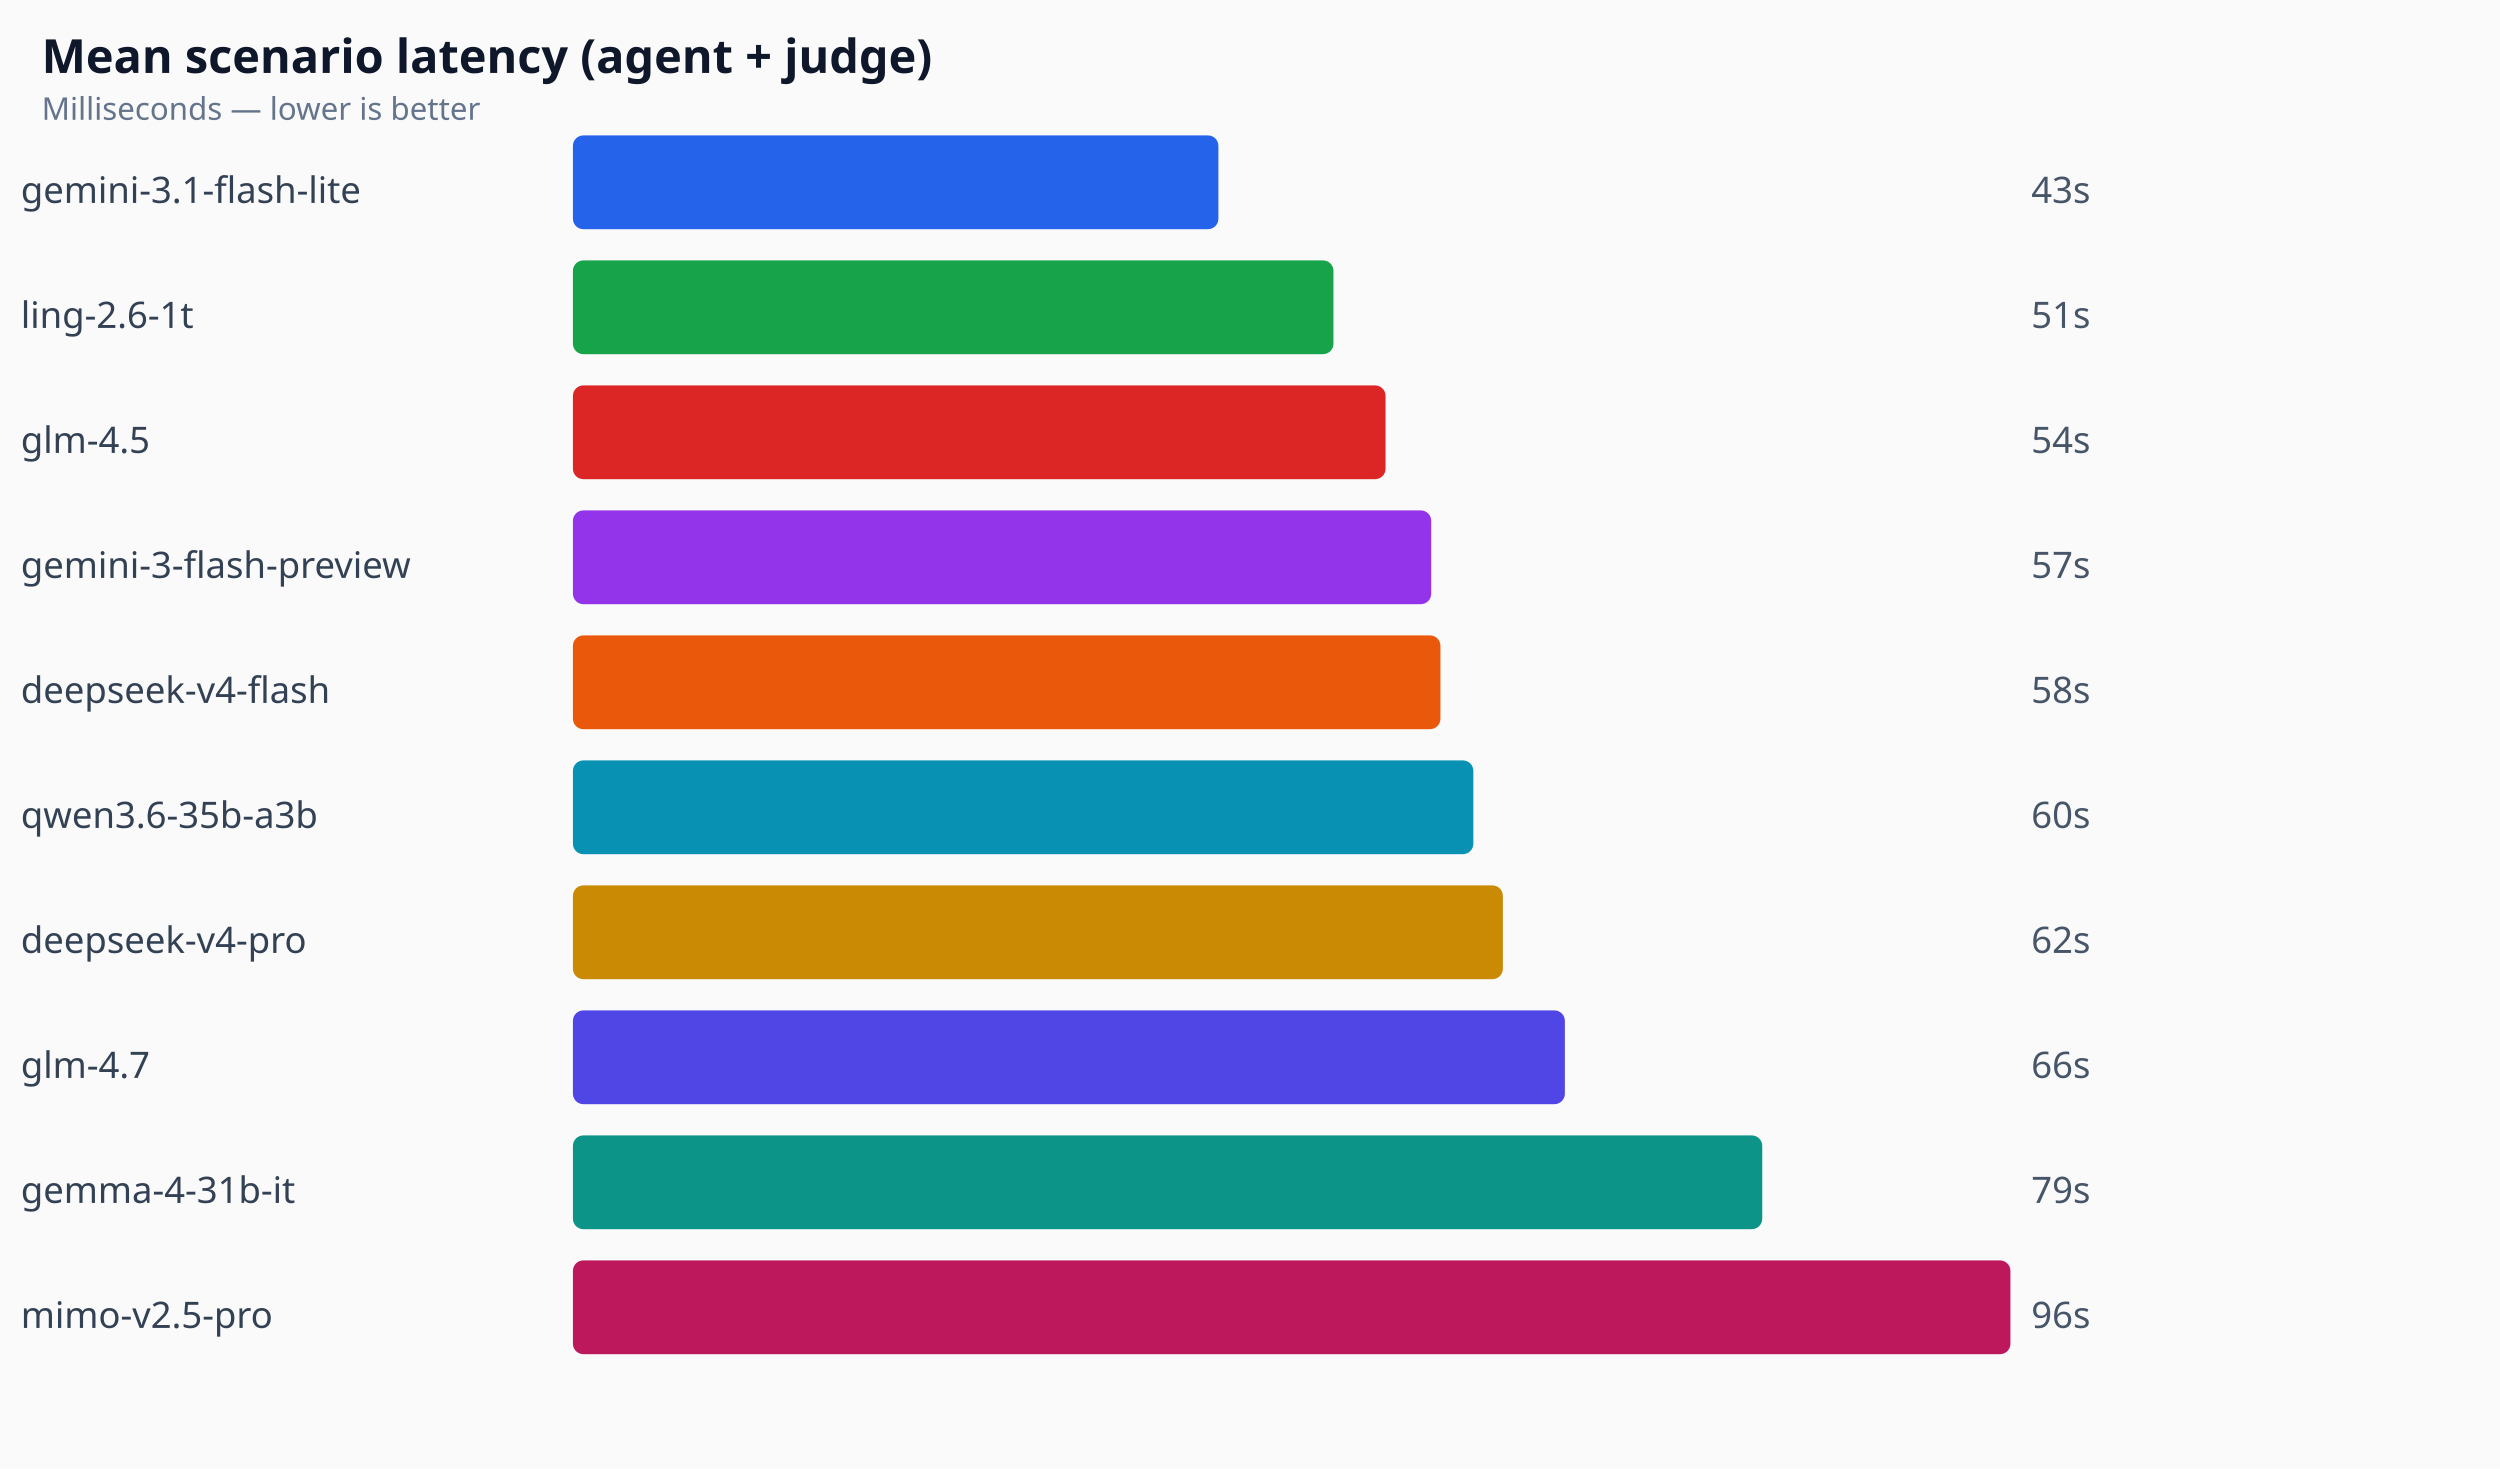
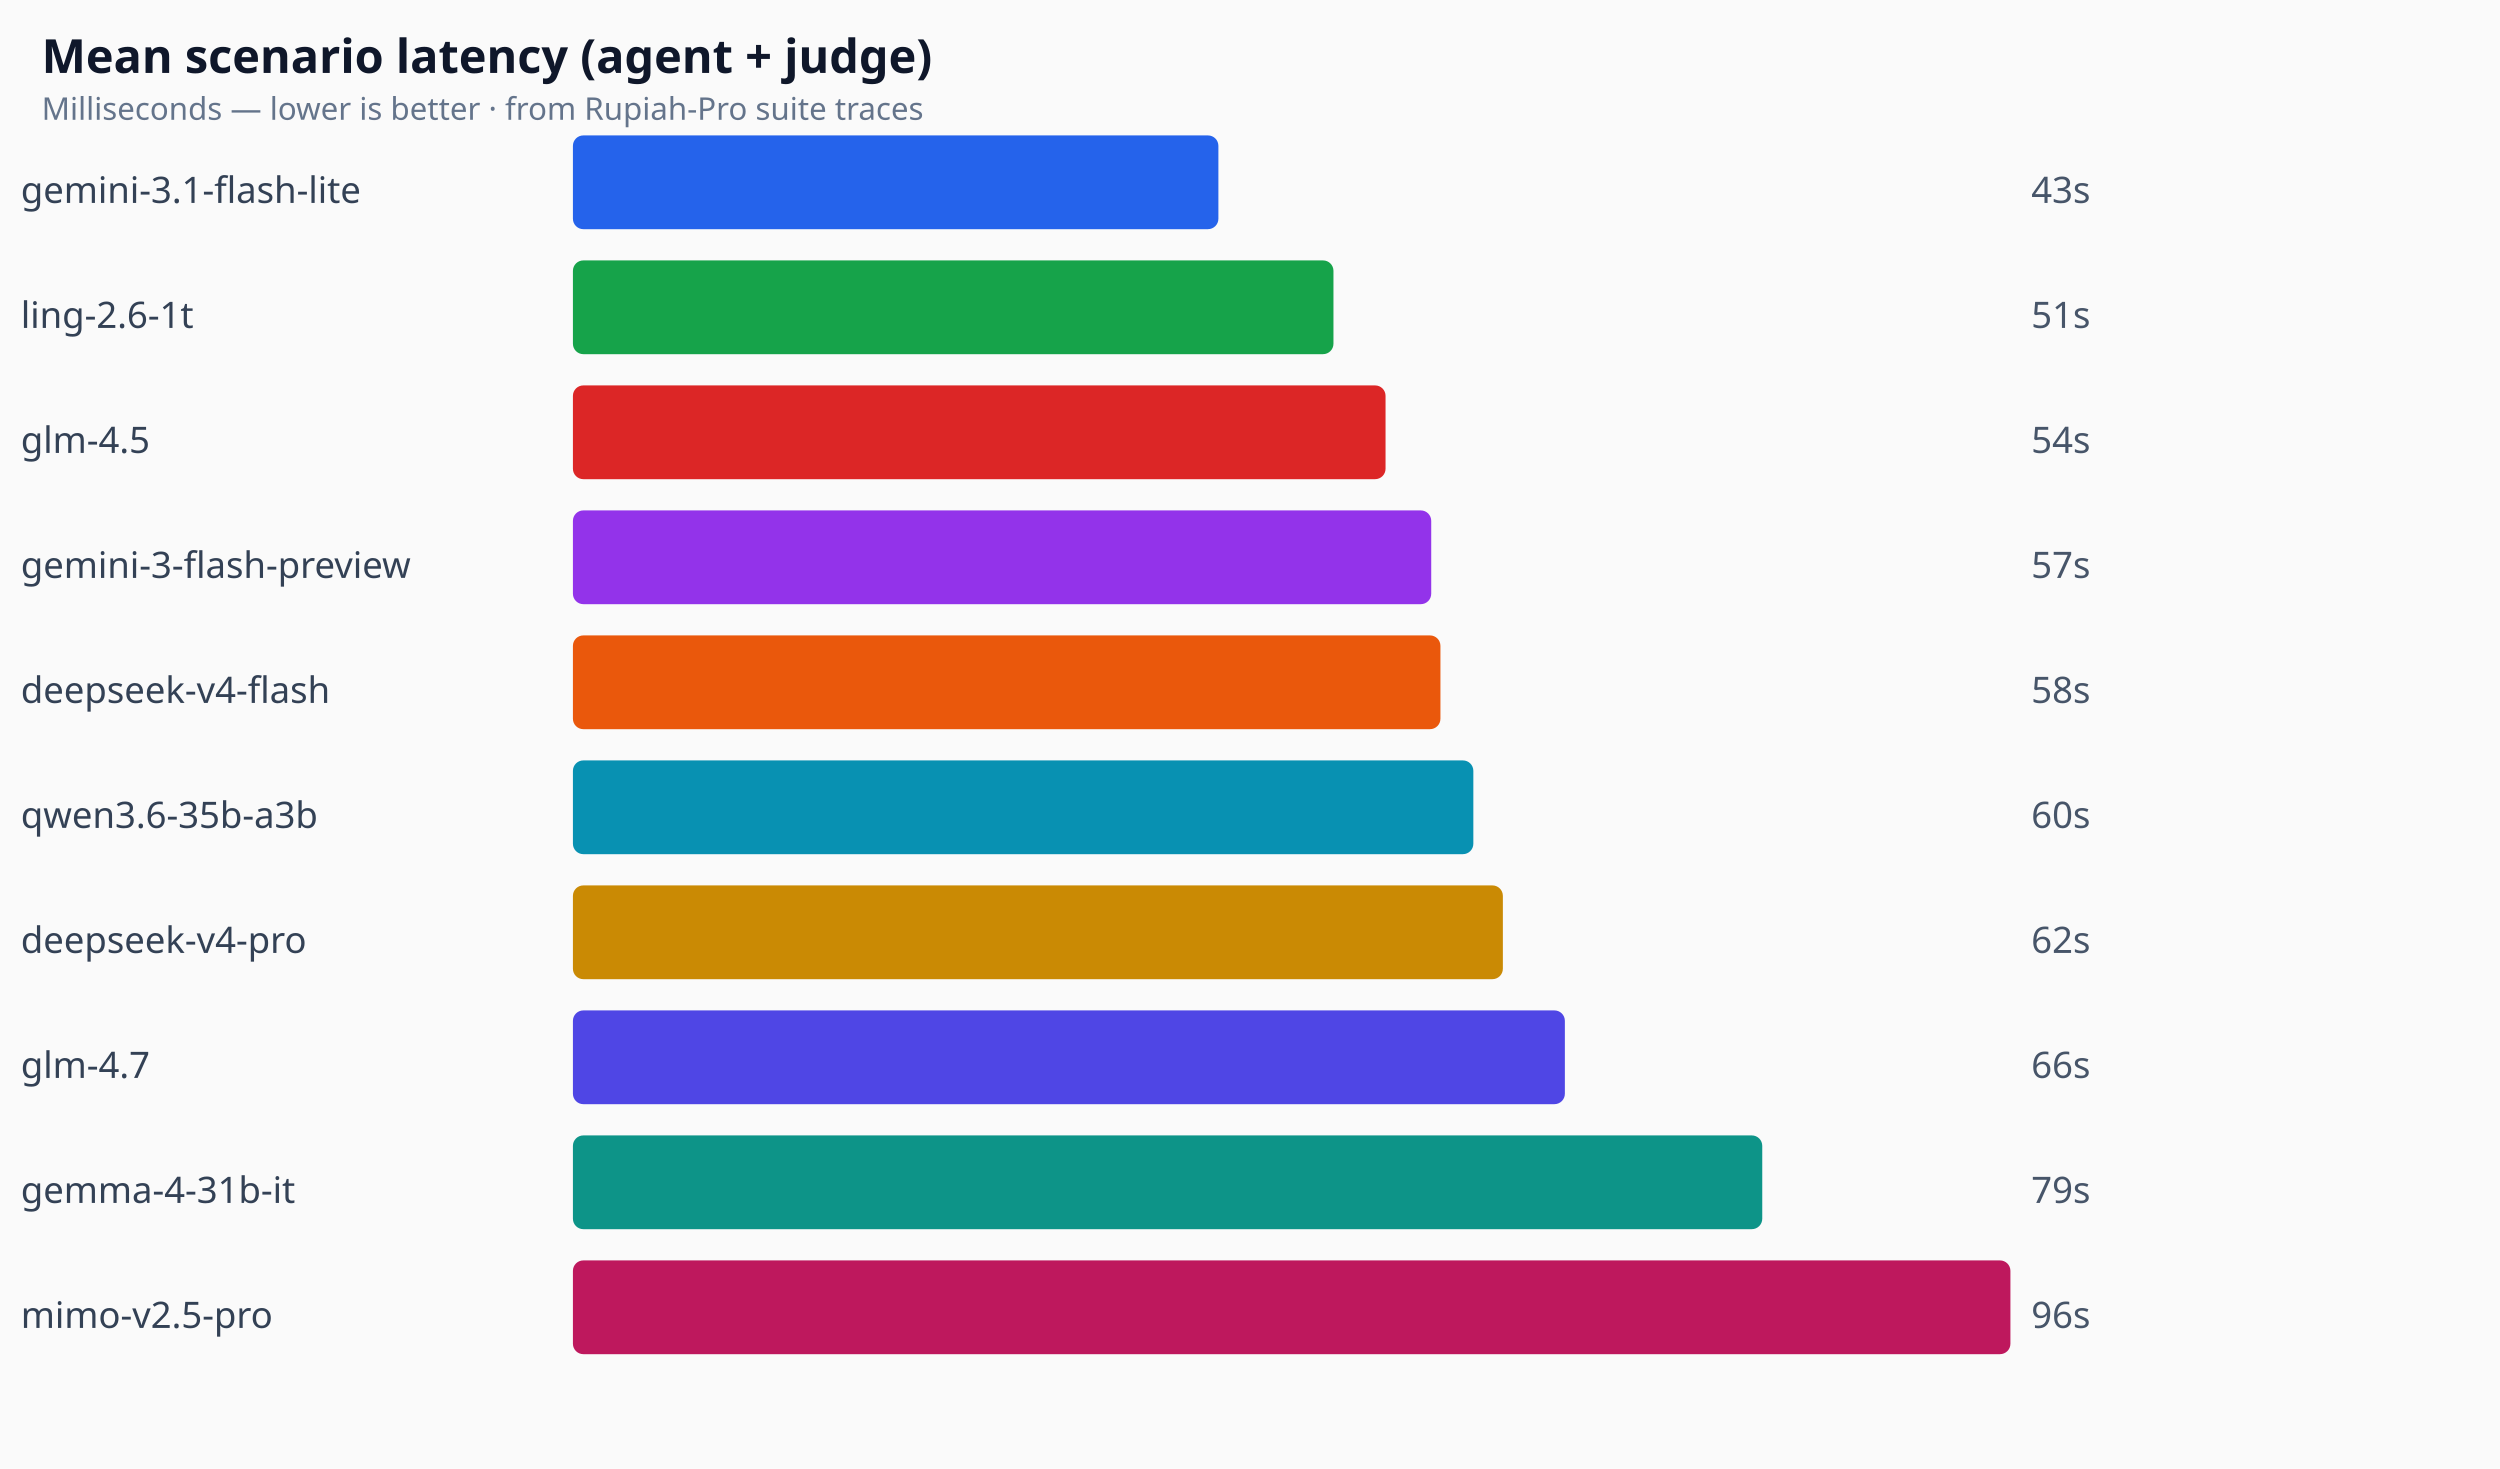
<svg xmlns="http://www.w3.org/2000/svg" viewBox="0 0 960 564" width="960" height="564">
  <style>
    .title { font: 600 18px system-ui, sans-serif; fill: #0f172a; }
    .label { font: 14px system-ui, sans-serif; fill: #334155; }
    .value { font: 14px system-ui, sans-serif; fill: #475569; }
    .sub { font: 12px system-ui, sans-serif; fill: #64748b; }
  </style>
  <rect width="100%" height="100%" fill="#fafafa" />
  <text x="16" y="28" class="title">Mean scenario latency (agent + judge)</text>
-   <text x="16" y="46" class="sub">Milliseconds — lower is better</text>
+   <text x="16" y="46" class="sub">Milliseconds — lower is better · from Rupiah-Pro suite traces</text>
  <text x="8" y="77.92" class="label">gemini-3.1-flash-lite</text>
  <rect x="220" y="52" width="247.863" height="36" rx="4" fill="#2563eb" />
  <text x="780" y="77.92" class="value">43s</text>
  <text x="8" y="125.92" class="label">ling-2.6-1t</text>
  <rect x="220" y="100" width="292.047" height="36" rx="4" fill="#16a34a" />
  <text x="780" y="125.92" class="value">51s</text>
  <text x="8" y="173.92" class="label">glm-4.5</text>
  <rect x="220" y="148" width="312.052" height="36" rx="4" fill="#dc2626" />
  <text x="780" y="173.92" class="value">54s</text>
  <text x="8" y="221.92" class="label">gemini-3-flash-preview</text>
  <rect x="220" y="196" width="329.59" height="36" rx="4" fill="#9333ea" />
  <text x="780" y="221.92" class="value">57s</text>
  <text x="8" y="269.92" class="label">deepseek-v4-flash</text>
  <rect x="220" y="244" width="333.126" height="36" rx="4" fill="#ea580c" />
  <text x="780" y="269.92" class="value">58s</text>
  <text x="8" y="317.92" class="label">qwen3.6-35b-a3b</text>
  <rect x="220" y="292" width="345.764" height="36" rx="4" fill="#0891b2" />
  <text x="780" y="317.92" class="value">60s</text>
  <text x="8" y="365.92" class="label">deepseek-v4-pro</text>
  <rect x="220" y="340" width="357.1" height="36" rx="4" fill="#ca8a04" />
  <text x="780" y="365.92" class="value">62s</text>
  <text x="8" y="413.92" class="label">glm-4.7</text>
  <rect x="220" y="388" width="380.909" height="36" rx="4" fill="#4f46e5" />
  <text x="780" y="413.92" class="value">66s</text>
  <text x="8" y="461.92" class="label">gemma-4-31b-it</text>
  <rect x="220" y="436" width="456.705" height="36" rx="4" fill="#0d9488" />
  <text x="780" y="461.92" class="value">79s</text>
  <text x="8" y="509.92" class="label">mimo-v2.5-pro</text>
  <rect x="220" y="484" width="552" height="36" rx="4" fill="#be185d" />
  <text x="780" y="509.92" class="value">96s</text>
</svg>
